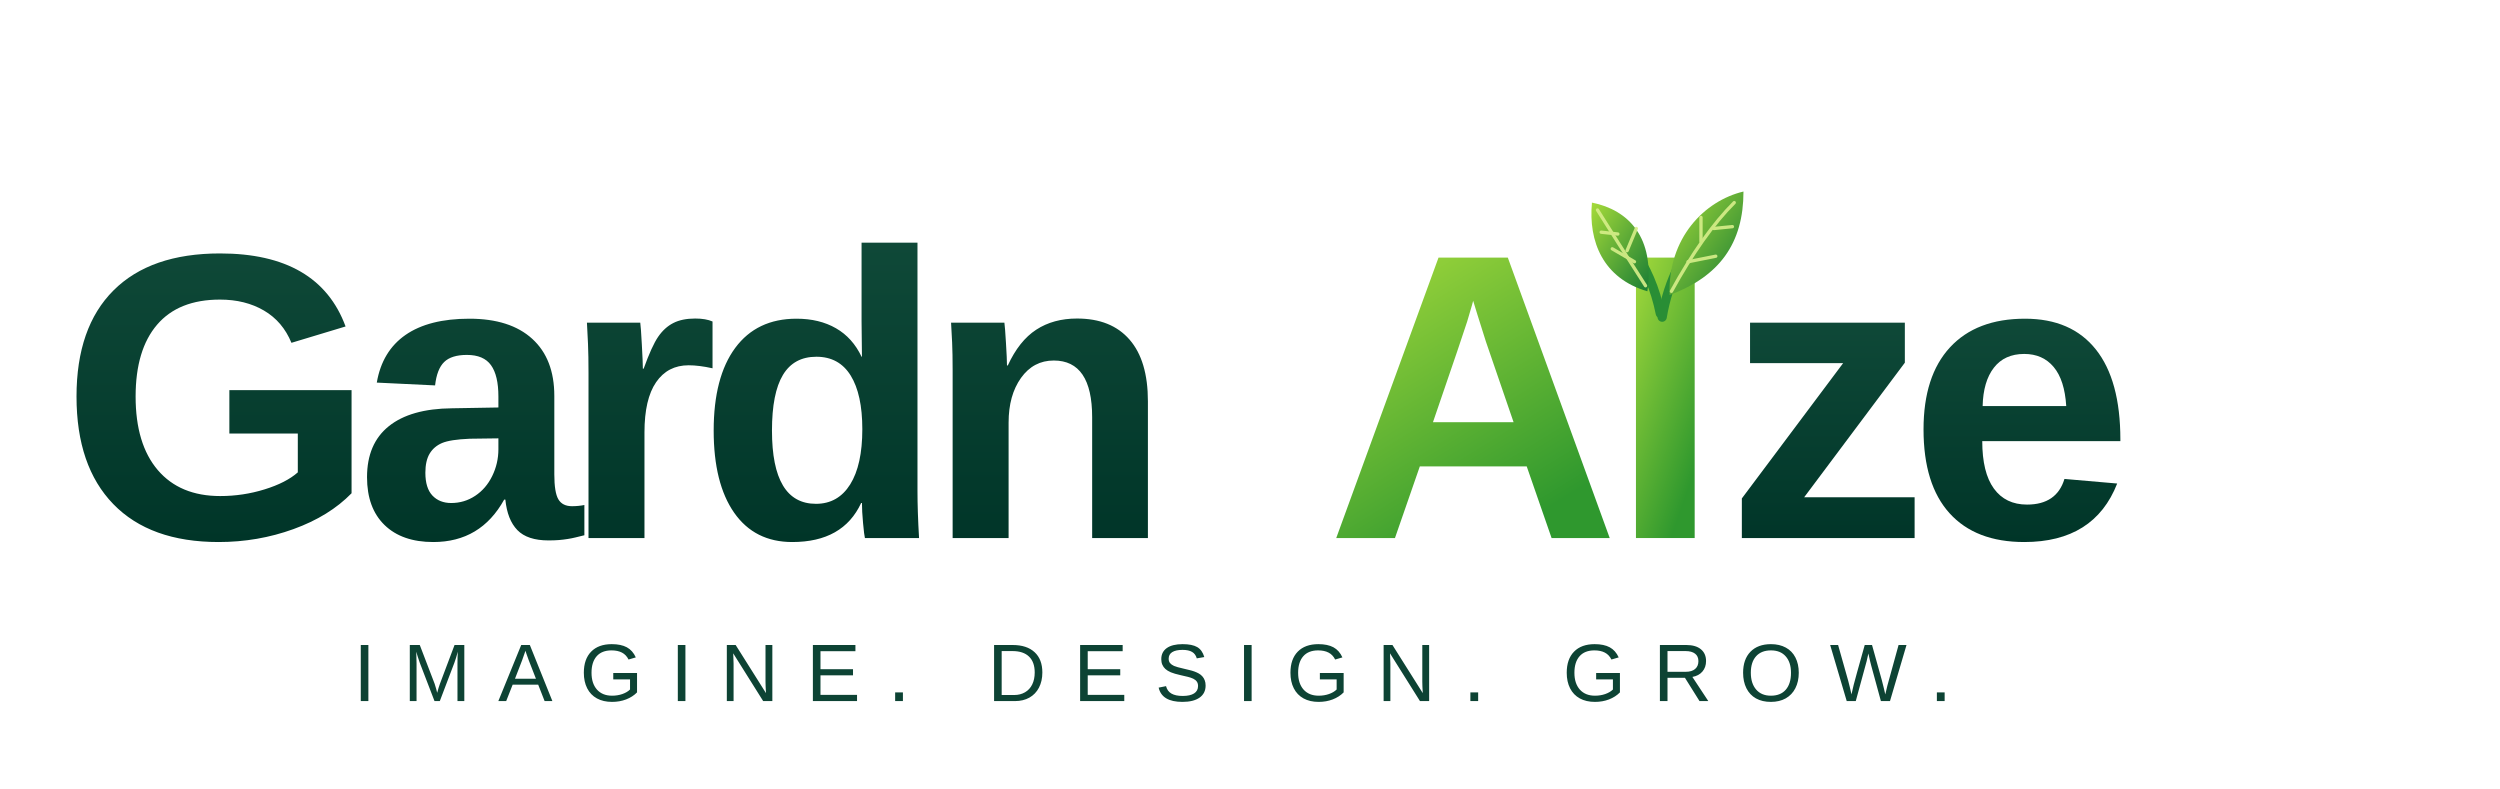
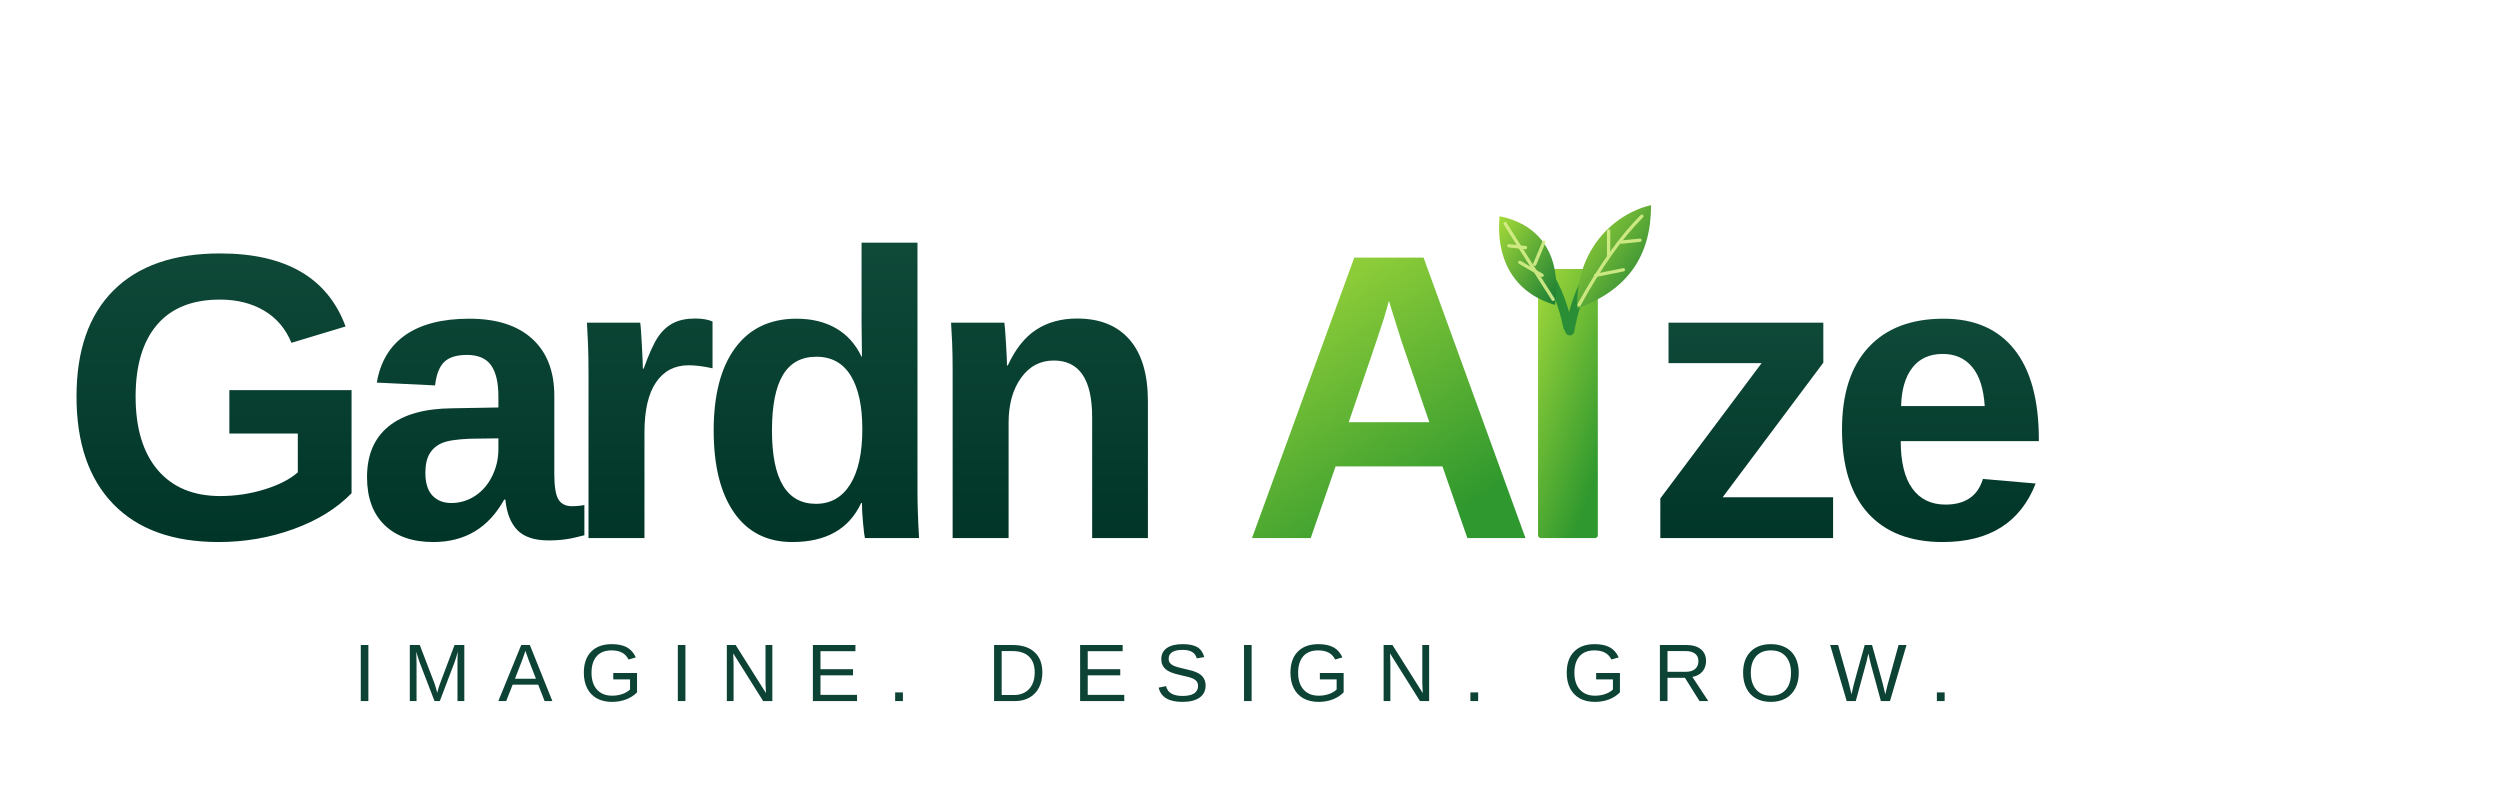
<svg xmlns="http://www.w3.org/2000/svg" viewBox="0 0 920 290" role="img" aria-labelledby="title description">
  <defs>
    <linearGradient id="forest" x1="0" x2="0" y1="0" y2="1">
      <stop offset="0" stop-color="#0f4938" />
      <stop offset="1" stop-color="#003528" />
    </linearGradient>
    <linearGradient id="lime" x1="0" x2="0.6" y1="0" y2="1">
      <stop offset="0" stop-color="#a3d93b" />
      <stop offset="1" stop-color="#2f982e" />
    </linearGradient>
    <linearGradient id="leaf" x1="0" x2="1" y1="0" y2="1">
      <stop offset="0" stop-color="#a6db39" />
      <stop offset="1" stop-color="#197d34" />
    </linearGradient>
  </defs>
  <g font-family="Arial, Helvetica, sans-serif" font-size="150" font-weight="750" letter-spacing="-8">
    <text x="22" y="198" fill="url(#forest)">Gardn</text>
-     <text x="488" y="198" fill="url(#lime)">A</text>
-     <text x="592" y="198" fill="url(#lime)">I</text>
-     <text x="635" y="198" fill="url(#forest)">ze</text>
+     <text x="457" y="198" fill="url(#lime)">A</text>
+     <rect x="566" y="99" width="22" height="99" rx="1" fill="url(#lime)" />
+     <text x="605" y="198" fill="url(#forest)">ze</text>
  </g>
-   <g transform="translate(0 63) translate(611 0) scale(0.68) translate(-611 0)">
+   <g transform="translate(-34 68) translate(611 0) scale(0.68) translate(-611 0)">
    <g stroke-linecap="round" stroke-linejoin="round">
      <path d="M611 77 Q607 57 596 42" fill="none" stroke="#298e35" stroke-width="5" />
      <path d="M612 79 Q617 49 638 28" fill="none" stroke="#298e35" stroke-width="5" />
      <path d="M604 65 C580 58 572 38 574 17 C594 21 608 36 604 65 Z" fill="url(#leaf)" />
      <path d="M616 67 C615 36 635 16 656 11 C656 39 643 57 616 67 Z" fill="url(#leaf)" />
      <g fill="none" stroke="#d7ee8a" stroke-width="1.8" opacity="0.9">
        <path d="M603 62 Q587 37 577 21" />
        <path d="M597 49 L585 42 M593 43 L598 31 M588 34 L579 33" />
        <path d="M617 65 Q634 34 651 17" />
        <path d="M626 49 L641 46 M633 38 L633 25 M640 31 L650 30" />
      </g>
    </g>
  </g>
  <text x="130" y="258" fill="#0d4334" font-family="Arial, Helvetica, sans-serif" font-size="30" letter-spacing="10">IMAGINE. DESIGN. GROW.</text>
</svg>
